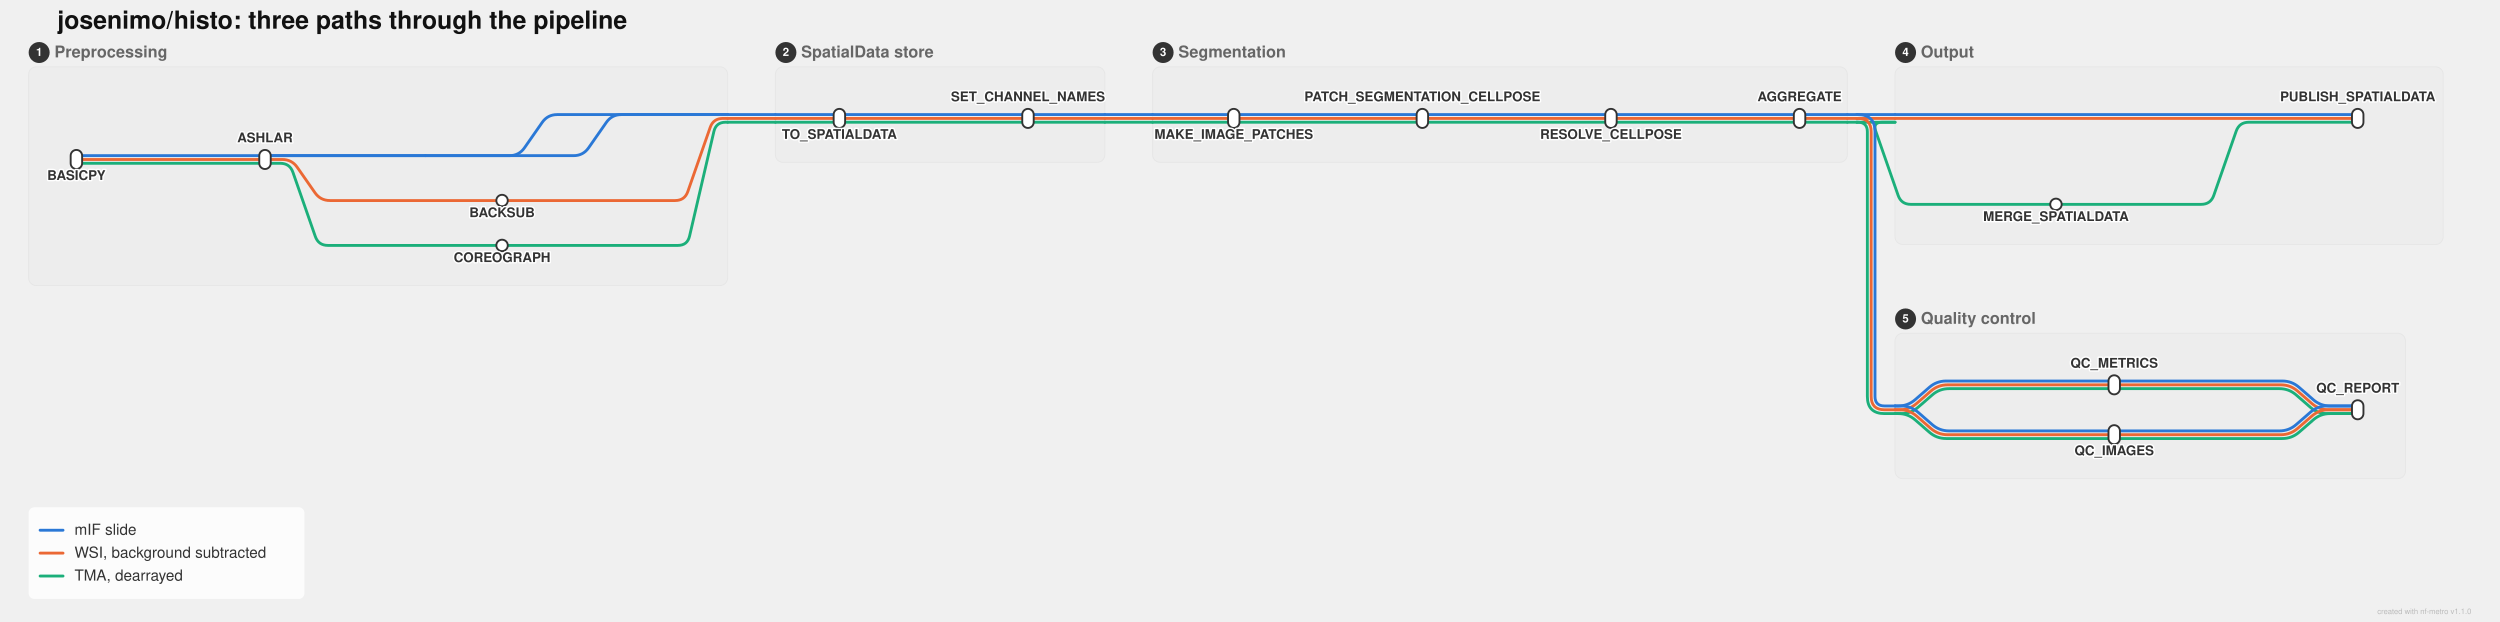
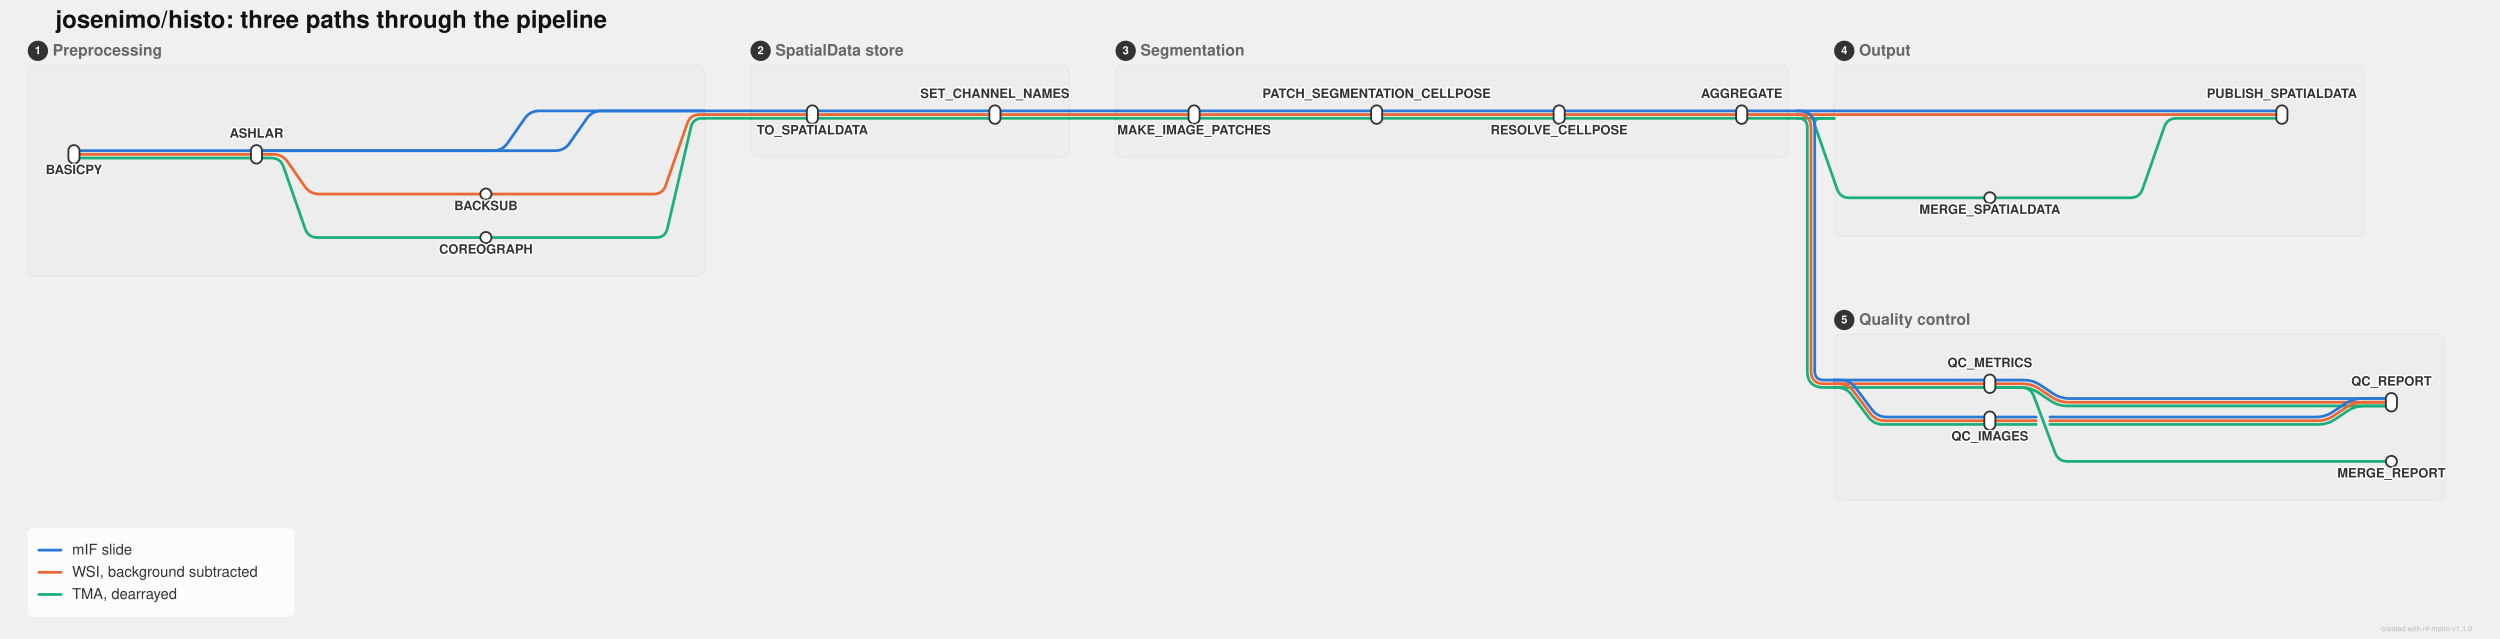
- <svg xmlns="http://www.w3.org/2000/svg" width="2618" height="651" viewBox="0 0 2618 651">
+ <svg xmlns="http://www.w3.org/2000/svg" width="2705" height="691" viewBox="0 0 2705 691">
  <defs>
</defs>
  <style>.nf-metro-title { fill: var(--nfm-map-title-color, #111111); }
.nf-metro-station-label { fill: var(--nfm-map-label-color, #333333); }
.nf-metro-section-box { fill: var(--nfm-map-section-fill, #ededed); stroke: var(--nfm-map-section-stroke, #e6e6e6); }
.nf-metro-section-label { fill: var(--nfm-map-section-label-color, #666666); }
.nf-metro-group-label { fill: var(--nfm-map-section-label-color, #666666); }
.nf-metro-group-underline { stroke: var(--nfm-map-section-label-color, #666666); }
.nf-metro-legend-bg { fill: var(--nfm-map-legend-bg, rgba(255, 255, 255, 0.8)); }
.nf-metro-legend-text { fill: var(--nfm-map-legend-text-color, #333333); }
.nf-metro-marker-stroke { stroke: var(--nfm-map-marker-stroke, #333333); }
.nf-metro-label-halo { fill: var(--nfm-map-bg, #ffffff); stroke: var(--nfm-map-bg, #ffffff); }</style>
  <style>@media (prefers-color-scheme: dark) {
    .nf-metro-section-label { fill: #d0d0d0; }
    .nf-metro-section-num-circle { fill: #777777; }
    .nf-metro-title { fill: #ffffff; }
}
</style>
  <text x="60.0" y="30.0" font-size="26.0" fill="#111111" font-family="'Helvetica Neue', Helvetica, Arial, sans-serif" font-weight="bold" class="nf-metro-title">josenimo/histo: three paths through the pipeline</text>
  <rect x="30.0" y="70.0" width="732.0" height="229.0" rx="8" ry="8" fill="#ededed" stroke="#e6e6e6" stroke-width="1.0" class="nf-metro-section-box" data-section-id="preprocessing" data-section-lines="backsub,mif,tma" />
  <circle cx="41.0" cy="55.0" r="11" fill="#333333" class="nf-metro-section-num-circle" data-section-id="preprocessing" />
  <text x="41.0" y="55.0" font-size="12" fill="#ffffff" font-family="'Helvetica Neue', Helvetica, Arial, sans-serif" font-weight="bold" text-anchor="middle" dy="0.3em" data-section-id="preprocessing">1</text>
  <text x="57.0" y="55.0" font-size="17.0" fill="#666666" font-family="'Helvetica Neue', Helvetica, Arial, sans-serif" font-weight="bold" dy="0.3em" class="nf-metro-section-label" data-section-id="preprocessing">Preprocessing</text>
  <rect x="812.0" y="70.0" width="345.0" height="100.0" rx="8" ry="8" fill="#ededed" stroke="#e6e6e6" stroke-width="1.0" class="nf-metro-section-box" data-section-id="store" data-section-lines="backsub,mif,tma" />
  <circle cx="823.0" cy="55.0" r="11" fill="#333333" class="nf-metro-section-num-circle" data-section-id="store" />
  <text x="823.0" y="55.0" font-size="12" fill="#ffffff" font-family="'Helvetica Neue', Helvetica, Arial, sans-serif" font-weight="bold" text-anchor="middle" dy="0.3em" data-section-id="store">2</text>
  <text x="839.0" y="55.0" font-size="17.0" fill="#666666" font-family="'Helvetica Neue', Helvetica, Arial, sans-serif" font-weight="bold" dy="0.3em" class="nf-metro-section-label" data-section-id="store">SpatialData store</text>
  <rect x="1207.0" y="70.0" width="727.5" height="100.0" rx="8" ry="8" fill="#ededed" stroke="#e6e6e6" stroke-width="1.0" class="nf-metro-section-box" data-section-id="segmentation" data-section-lines="backsub,mif,tma" />
  <circle cx="1218.0" cy="55.0" r="11" fill="#333333" class="nf-metro-section-num-circle" data-section-id="segmentation" />
  <text x="1218.0" y="55.0" font-size="12" fill="#ffffff" font-family="'Helvetica Neue', Helvetica, Arial, sans-serif" font-weight="bold" text-anchor="middle" dy="0.3em" data-section-id="segmentation">3</text>
  <text x="1234.0" y="55.0" font-size="17.0" fill="#666666" font-family="'Helvetica Neue', Helvetica, Arial, sans-serif" font-weight="bold" dy="0.3em" class="nf-metro-section-label" data-section-id="segmentation">Segmentation</text>
  <rect x="1984.5" y="70.0" width="574.0" height="186.0" rx="8" ry="8" fill="#ededed" stroke="#e6e6e6" stroke-width="1.0" class="nf-metro-section-box" data-section-id="output" data-section-lines="backsub,mif,tma" />
  <circle cx="1995.5" cy="55.0" r="11" fill="#333333" class="nf-metro-section-num-circle" data-section-id="output" />
  <text x="1995.5" y="55.0" font-size="12" fill="#ffffff" font-family="'Helvetica Neue', Helvetica, Arial, sans-serif" font-weight="bold" text-anchor="middle" dy="0.3em" data-section-id="output">4</text>
  <text x="2011.5" y="55.0" font-size="17.0" fill="#666666" font-family="'Helvetica Neue', Helvetica, Arial, sans-serif" font-weight="bold" dy="0.3em" class="nf-metro-section-label" data-section-id="output">Output</text>
-   <rect x="1984.5" y="349.0" width="534.5" height="152.233" rx="8" ry="8" fill="#ededed" stroke="#e6e6e6" stroke-width="1.0" class="nf-metro-section-box" data-section-id="qc" data-section-lines="backsub,mif,tma" />
-   <circle cx="1995.5" cy="334.0" r="11" fill="#333333" class="nf-metro-section-num-circle" data-section-id="qc" />
-   <text x="1995.5" y="334.0" font-size="12" fill="#ffffff" font-family="'Helvetica Neue', Helvetica, Arial, sans-serif" font-weight="bold" text-anchor="middle" dy="0.3em" data-section-id="qc">5</text>
-   <text x="2011.5" y="334.0" font-size="17.0" fill="#666666" font-family="'Helvetica Neue', Helvetica, Arial, sans-serif" font-weight="bold" dy="0.3em" class="nf-metro-section-label" data-section-id="qc">Quality control</text>
+   <rect x="1984.5" y="361.233" width="661.0" height="180" rx="8" ry="8" fill="#ededed" stroke="#e6e6e6" stroke-width="1.0" class="nf-metro-section-box" data-section-id="qc" data-section-lines="backsub,mif,tma" />
+   <circle cx="1995.5" cy="346.233" r="11" fill="#333333" class="nf-metro-section-num-circle" data-section-id="qc" />
+   <text x="1995.5" y="346.233" font-size="12" fill="#ffffff" font-family="'Helvetica Neue', Helvetica, Arial, sans-serif" font-weight="bold" text-anchor="middle" dy="0.3em" data-section-id="qc">5</text>
+   <text x="2011.5" y="346.233" font-size="17.0" fill="#666666" font-family="'Helvetica Neue', Helvetica, Arial, sans-serif" font-weight="bold" dy="0.3em" class="nf-metro-section-label" data-section-id="qc">Quality control</text>
  <path d="M80.0,171.0 L277.5,171.0" stroke="#1baf7a" stroke-width="3.0" stroke-linecap="round" class="metro-line-tma" data-line-id="tma" />
  <path d="M277.5,171.0 L293.457,171.0 Q303.457,171.0,306.75,180.442 L330.163,247.558 Q333.457,257.0,343.457,257.0 L525.75,257.0" stroke="#1baf7a" stroke-width="3.0" fill="none" stroke-linecap="round" stroke-linejoin="round" class="metro-line-tma" data-line-id="tma" />
  <path d="M879.0,128.0 L1076.5,128.0" stroke="#1baf7a" stroke-width="3.0" stroke-linecap="round" class="metro-line-tma" data-line-id="tma" />
  <path d="M1292.0,128.0 L1489.5,128.0" stroke="#1baf7a" stroke-width="3.0" stroke-linecap="round" class="metro-line-tma" data-line-id="tma" />
  <path d="M1489.5,128.0 L1687.0,128.0" stroke="#1baf7a" stroke-width="3.0" stroke-linecap="round" class="metro-line-tma" data-line-id="tma" />
  <path d="M1687.0,128.0 L1884.5,128.0" stroke="#1baf7a" stroke-width="3.0" stroke-linecap="round" class="metro-line-tma" data-line-id="tma" />
  <path d="M2153.0,214.0 L2305.0,214.0 Q2315.0,214.0,2318.294,204.558 L2341.706,137.442 Q2345.0,128.0,2355.0,128.0 L2469.0,128.0" stroke="#1baf7a" stroke-width="3.0" fill="none" stroke-linecap="round" stroke-linejoin="round" class="metro-line-tma" data-line-id="tma" />
-   <path d="M2214.0,407.0 L2387.003,407.0 Q2397.003,407.0,2404.545,413.566 L2419.46,426.55 Q2427.003,433.117,2437.003,433.117 L2469.0,433.117" stroke="#1baf7a" stroke-width="3.0" fill="none" stroke-linecap="round" stroke-linejoin="round" class="metro-line-tma" data-line-id="tma" />
-   <path d="M2214.0,459.233 L2389.997,459.233 Q2399.997,459.233,2407.54,452.667 L2422.455,439.683 Q2429.997,433.117,2439.997,433.117 L2469.0,433.117" stroke="#1baf7a" stroke-width="3.0" fill="none" stroke-linecap="round" stroke-linejoin="round" class="metro-line-tma" data-line-id="tma" />
+   <path d="M2153.0,419.233 L2187.092,419.233 Q2197.092,419.233,2205.412,424.78 L2218.771,433.686 Q2227.092,439.233,2237.092,439.233 L2587.5,439.233" stroke="#1baf7a" stroke-width="3.0" fill="none" stroke-linecap="round" stroke-linejoin="round" class="metro-line-tma" data-line-id="tma" />
+   <path d="M2153.0,459.233 L2203.092,459.233 M2218.092,459.233 L2508.211,459.233 Q2518.211,459.233,2526.532,453.686 L2539.891,444.78 Q2548.211,439.233,2558.211,439.233 L2587.5,439.233" stroke="#1baf7a" stroke-width="3.0" fill="none" stroke-linecap="round" stroke-linejoin="round" class="metro-line-tma" data-line-id="tma" />
+   <path d="M2153.0,419.233 L2187.092,419.233 Q2197.092,419.233,2200.603,428.596 L2223.58,489.87 Q2227.092,499.233,2237.092,499.233 L2587.5,499.233" stroke="#1baf7a" stroke-width="3.0" fill="none" stroke-linecap="round" stroke-linejoin="round" class="metro-line-tma" data-line-id="tma" />
  <path d="M525.75,257.0 L709.841,257.0 Q719.841,257.0,722.106,247.26 L747.576,137.74 Q749.841,128.0,759.841,128.0 L762.0,128.0" stroke="#1baf7a" stroke-width="3.0" fill="none" stroke-linecap="round" stroke-linejoin="round" class="metro-line-tma" data-line-id="tma" />
  <path d="M812.0,128.0 L879.0,128.0" stroke="#1baf7a" stroke-width="3.0" stroke-linecap="round" class="metro-line-tma" data-line-id="tma" />
  <path d="M1076.5,128.0 L1157.0,128.0" stroke="#1baf7a" stroke-width="3.0" stroke-linecap="round" class="metro-line-tma" data-line-id="tma" />
  <path d="M1207.0,128.0 L1292.0,128.0" stroke="#1baf7a" stroke-width="3.0" stroke-linecap="round" class="metro-line-tma" data-line-id="tma" />
  <path d="M1884.5,128.0 L1934.5,128.0" stroke="#1baf7a" stroke-width="3.0" stroke-linecap="round" class="metro-line-tma" data-line-id="tma" />
  <path d="M1984.5,128.0 L1971.0,128.0 Q1961.0,128.0,1964.294,137.442 L1987.706,204.558 Q1991.0,214.0,2001.0,214.0 L2153.0,214.0" stroke="#1baf7a" stroke-width="3.0" fill="none" stroke-linecap="round" stroke-linejoin="round" class="metro-line-tma" data-line-id="tma" />
-   <path d="M1984.5,433.117 L1990.997,433.117 Q2000.997,433.117,2008.54,426.55 L2023.455,413.566 Q2030.997,407.0,2040.997,407.0 L2214.0,407.0" stroke="#1baf7a" stroke-width="3.0" fill="none" stroke-linecap="round" stroke-linejoin="round" class="metro-line-tma" data-line-id="tma" />
-   <path d="M1984.5,433.117 L1988.003,433.117 Q1998.003,433.117,2005.545,439.683 L2020.46,452.667 Q2028.003,459.233,2038.003,459.233 L2214.0,459.233" stroke="#1baf7a" stroke-width="3.0" fill="none" stroke-linecap="round" stroke-linejoin="round" class="metro-line-tma" data-line-id="tma" />
+   <path d="M1984.5,419.233 L2153.0,419.233" stroke="#1baf7a" stroke-width="3.0" stroke-linecap="round" class="metro-line-tma" data-line-id="tma" />
+   <path d="M1984.5,419.233 L1987.5,419.233 Q1997.5,419.233,2003.5,427.233 L2021.5,451.233 Q2027.5,459.233,2037.5,459.233 L2153.0,459.233" stroke="#1baf7a" stroke-width="3.0" fill="none" stroke-linecap="round" stroke-linejoin="round" class="metro-line-tma" data-line-id="tma" />
  <path d="M762.0,128.0 L812.0,128.0" stroke="#1baf7a" stroke-width="3.0" stroke-linecap="round" class="metro-line-tma" data-line-id="tma" />
  <path d="M1157.0,128.0 L1207.0,128.0" stroke="#1baf7a" stroke-width="3.0" stroke-linecap="round" class="metro-line-tma" data-line-id="tma" />
  <path d="M1934.5,128.0 L1944.5,128.0" stroke="#1baf7a" stroke-width="3.0" stroke-linecap="round" class="metro-line-tma" data-line-id="tma" />
  <path d="M1944.5,128.0 L1984.5,128.0" stroke="#1baf7a" stroke-width="3.0" stroke-linecap="round" class="metro-line-tma" data-line-id="tma" />
-   <path d="M1944.5,128.0 L1945.5,128.0 Q1955.5,128.0,1955.5,138.0 L1955.5,415.117 Q1955.5,433.117,1973.5,433.117 L1984.5,433.117" stroke="#1baf7a" stroke-width="3.0" fill="none" stroke-linecap="round" stroke-linejoin="round" class="metro-line-tma" data-line-id="tma" />
+   <path d="M1944.5,128.0 L1945.5,128.0 Q1955.5,128.0,1955.5,138.0 L1955.5,401.233 Q1955.5,419.233,1973.5,419.233 L1984.5,419.233" stroke="#1baf7a" stroke-width="3.0" fill="none" stroke-linecap="round" stroke-linejoin="round" class="metro-line-tma" data-line-id="tma" />
  <path d="M80.0,167.0 L277.5,167.0" stroke="#eb6834" stroke-width="3.0" stroke-linecap="round" class="metro-line-backsub" data-line-id="backsub" />
  <path d="M277.5,167.0 L295.543,167.0 Q305.543,167.0,311.265,175.201 L329.821,201.799 Q335.543,210.0,345.543,210.0 L525.75,210.0" stroke="#eb6834" stroke-width="3.0" fill="none" stroke-linecap="round" stroke-linejoin="round" class="metro-line-backsub" data-line-id="backsub" />
  <path d="M879.0,124.0 L1076.5,124.0" stroke="#eb6834" stroke-width="3.0" stroke-linecap="round" class="metro-line-backsub" data-line-id="backsub" />
  <path d="M1292.0,124.0 L1489.5,124.0" stroke="#eb6834" stroke-width="3.0" stroke-linecap="round" class="metro-line-backsub" data-line-id="backsub" />
  <path d="M1489.5,124.0 L1687.0,124.0" stroke="#eb6834" stroke-width="3.0" stroke-linecap="round" class="metro-line-backsub" data-line-id="backsub" />
  <path d="M1687.0,124.0 L1884.5,124.0" stroke="#eb6834" stroke-width="3.0" stroke-linecap="round" class="metro-line-backsub" data-line-id="backsub" />
-   <path d="M2214.0,403.0 L2388.5,403.0 Q2398.5,403.0,2406.042,409.566 L2420.958,422.55 Q2428.5,429.117,2438.5,429.117 L2469.0,429.117" stroke="#eb6834" stroke-width="3.0" fill="none" stroke-linecap="round" stroke-linejoin="round" class="metro-line-backsub" data-line-id="backsub" />
-   <path d="M2214.0,455.233 L2388.5,455.233 Q2398.5,455.233,2406.042,448.667 L2420.958,435.683 Q2428.5,429.117,2438.5,429.117 L2469.0,429.117" stroke="#eb6834" stroke-width="3.0" fill="none" stroke-linecap="round" stroke-linejoin="round" class="metro-line-backsub" data-line-id="backsub" />
+   <path d="M2153.0,415.233 L2188.303,415.233 Q2198.303,415.233,2206.623,420.78 L2219.982,429.686 Q2228.303,435.233,2238.303,435.233 L2587.5,435.233" stroke="#eb6834" stroke-width="3.0" fill="none" stroke-linecap="round" stroke-linejoin="round" class="metro-line-backsub" data-line-id="backsub" />
+   <path d="M2153.0,455.233 L2203.092,455.233 M2218.092,455.233 L2507.0,455.233 Q2517.0,455.233,2525.321,449.686 L2538.679,440.78 Q2547.0,435.233,2557.0,435.233 L2587.5,435.233" stroke="#eb6834" stroke-width="3.0" fill="none" stroke-linecap="round" stroke-linejoin="round" class="metro-line-backsub" data-line-id="backsub" />
  <path d="M525.75,210.0 L707.0,210.0 Q717.0,210.0,720.294,200.558 L743.706,133.442 Q747.0,124.0,757.0,124.0 L762.0,124.0" stroke="#eb6834" stroke-width="3.0" fill="none" stroke-linecap="round" stroke-linejoin="round" class="metro-line-backsub" data-line-id="backsub" />
  <path d="M812.0,124.0 L879.0,124.0" stroke="#eb6834" stroke-width="3.0" stroke-linecap="round" class="metro-line-backsub" data-line-id="backsub" />
  <path d="M1076.5,124.0 L1157.0,124.0" stroke="#eb6834" stroke-width="3.0" stroke-linecap="round" class="metro-line-backsub" data-line-id="backsub" />
  <path d="M1207.0,124.0 L1292.0,124.0" stroke="#eb6834" stroke-width="3.0" stroke-linecap="round" class="metro-line-backsub" data-line-id="backsub" />
  <path d="M1884.5,124.0 L1934.5,124.0" stroke="#eb6834" stroke-width="3.0" stroke-linecap="round" class="metro-line-backsub" data-line-id="backsub" />
  <path d="M1984.5,124.0 L2469.0,124.0" stroke="#eb6834" stroke-width="3.0" stroke-linecap="round" class="metro-line-backsub" data-line-id="backsub" />
-   <path d="M1984.5,429.117 L1989.5,429.117 Q1999.5,429.117,2007.042,422.55 L2021.958,409.566 Q2029.5,403.0,2039.5,403.0 L2214.0,403.0" stroke="#eb6834" stroke-width="3.0" fill="none" stroke-linecap="round" stroke-linejoin="round" class="metro-line-backsub" data-line-id="backsub" />
-   <path d="M1984.5,429.117 L1989.5,429.117 Q1999.5,429.117,2007.042,435.683 L2021.958,448.667 Q2029.5,455.233,2039.5,455.233 L2214.0,455.233" stroke="#eb6834" stroke-width="3.0" fill="none" stroke-linecap="round" stroke-linejoin="round" class="metro-line-backsub" data-line-id="backsub" />
+   <path d="M1984.5,415.233 L2153.0,415.233" stroke="#eb6834" stroke-width="3.0" stroke-linecap="round" class="metro-line-backsub" data-line-id="backsub" />
+   <path d="M1984.5,415.233 L1989.5,415.233 Q1999.5,415.233,2005.5,423.233 L2023.5,447.233 Q2029.5,455.233,2039.5,455.233 L2153.0,455.233" stroke="#eb6834" stroke-width="3.0" fill="none" stroke-linecap="round" stroke-linejoin="round" class="metro-line-backsub" data-line-id="backsub" />
  <path d="M762.0,124.0 L812.0,124.0" stroke="#eb6834" stroke-width="3.0" stroke-linecap="round" class="metro-line-backsub" data-line-id="backsub" />
  <path d="M1157.0,124.0 L1207.0,124.0" stroke="#eb6834" stroke-width="3.0" stroke-linecap="round" class="metro-line-backsub" data-line-id="backsub" />
  <path d="M1934.5,124.0 L1944.5,124.0" stroke="#eb6834" stroke-width="3.0" stroke-linecap="round" class="metro-line-backsub" data-line-id="backsub" />
  <path d="M1944.5,124.0 L1984.5,124.0" stroke="#eb6834" stroke-width="3.0" stroke-linecap="round" class="metro-line-backsub" data-line-id="backsub" />
-   <path d="M1944.5,124.0 L1945.5,124.0 Q1959.5,124.0,1959.5,138.0 L1959.5,415.117 Q1959.5,429.117,1973.5,429.117 L1984.5,429.117" stroke="#eb6834" stroke-width="3.0" fill="none" stroke-linecap="round" stroke-linejoin="round" class="metro-line-backsub" data-line-id="backsub" />
+   <path d="M1944.5,124.0 L1945.5,124.0 Q1959.5,124.0,1959.5,138.0 L1959.5,401.233 Q1959.5,415.233,1973.5,415.233 L1984.5,415.233" stroke="#eb6834" stroke-width="3.0" fill="none" stroke-linecap="round" stroke-linejoin="round" class="metro-line-backsub" data-line-id="backsub" />
  <path d="M80.0,163.0 L277.5,163.0" stroke="#2a78d6" stroke-width="3.0" stroke-linecap="round" class="metro-line-mif" data-line-id="mif" />
  <path d="M879.0,120.0 L1076.5,120.0" stroke="#2a78d6" stroke-width="3.0" stroke-linecap="round" class="metro-line-mif" data-line-id="mif" />
  <path d="M1292.0,120.0 L1489.5,120.0" stroke="#2a78d6" stroke-width="3.0" stroke-linecap="round" class="metro-line-mif" data-line-id="mif" />
  <path d="M1489.5,120.0 L1687.0,120.0" stroke="#2a78d6" stroke-width="3.0" stroke-linecap="round" class="metro-line-mif" data-line-id="mif" />
  <path d="M1687.0,120.0 L1884.5,120.0" stroke="#2a78d6" stroke-width="3.0" stroke-linecap="round" class="metro-line-mif" data-line-id="mif" />
-   <path d="M2214.0,399.0 L2389.997,399.0 Q2399.997,399.0,2407.54,405.566 L2422.455,418.55 Q2429.997,425.117,2439.997,425.117 L2469.0,425.117" stroke="#2a78d6" stroke-width="3.0" fill="none" stroke-linecap="round" stroke-linejoin="round" class="metro-line-mif" data-line-id="mif" />
-   <path d="M2214.0,451.233 L2387.003,451.233 Q2397.003,451.233,2404.545,444.667 L2419.46,431.683 Q2427.003,425.117,2437.003,425.117 L2469.0,425.117" stroke="#2a78d6" stroke-width="3.0" fill="none" stroke-linecap="round" stroke-linejoin="round" class="metro-line-mif" data-line-id="mif" />
+   <path d="M2153.0,411.233 L2189.514,411.233 Q2199.514,411.233,2207.834,416.78 L2221.193,425.686 Q2229.514,431.233,2239.514,431.233 L2587.5,431.233" stroke="#2a78d6" stroke-width="3.0" fill="none" stroke-linecap="round" stroke-linejoin="round" class="metro-line-mif" data-line-id="mif" />
+   <path d="M2153.0,451.233 L2203.092,451.233 M2218.092,451.233 L2505.789,451.233 Q2515.789,451.233,2524.109,445.686 L2537.468,436.78 Q2545.789,431.233,2555.789,431.233 L2587.5,431.233" stroke="#2a78d6" stroke-width="3.0" fill="none" stroke-linecap="round" stroke-linejoin="round" class="metro-line-mif" data-line-id="mif" />
  <path d="M812.0,120.0 L879.0,120.0" stroke="#2a78d6" stroke-width="3.0" stroke-linecap="round" class="metro-line-mif" data-line-id="mif" />
  <path d="M1076.5,120.0 L1157.0,120.0" stroke="#2a78d6" stroke-width="3.0" stroke-linecap="round" class="metro-line-mif" data-line-id="mif" />
  <path d="M1207.0,120.0 L1292.0,120.0" stroke="#2a78d6" stroke-width="3.0" stroke-linecap="round" class="metro-line-mif" data-line-id="mif" />
  <path d="M1884.5,120.0 L1934.5,120.0" stroke="#2a78d6" stroke-width="3.0" stroke-linecap="round" class="metro-line-mif" data-line-id="mif" />
  <path d="M1984.5,120.0 L2469.0,120.0" stroke="#2a78d6" stroke-width="3.0" stroke-linecap="round" class="metro-line-mif" data-line-id="mif" />
-   <path d="M1984.5,425.117 L1988.003,425.117 Q1998.003,425.117,2005.545,418.55 L2020.46,405.566 Q2028.003,399.0,2038.003,399.0 L2214.0,399.0" stroke="#2a78d6" stroke-width="3.0" fill="none" stroke-linecap="round" stroke-linejoin="round" class="metro-line-mif" data-line-id="mif" />
-   <path d="M1984.5,425.117 L1990.997,425.117 Q2000.997,425.117,2008.54,431.683 L2023.455,444.667 Q2030.997,451.233,2040.997,451.233 L2214.0,451.233" stroke="#2a78d6" stroke-width="3.0" fill="none" stroke-linecap="round" stroke-linejoin="round" class="metro-line-mif" data-line-id="mif" />
+   <path d="M1984.5,411.233 L2153.0,411.233" stroke="#2a78d6" stroke-width="3.0" stroke-linecap="round" class="metro-line-mif" data-line-id="mif" />
+   <path d="M1984.5,411.233 L1991.5,411.233 Q2001.5,411.233,2007.5,419.233 L2025.5,443.233 Q2031.5,451.233,2041.5,451.233 L2153.0,451.233" stroke="#2a78d6" stroke-width="3.0" fill="none" stroke-linecap="round" stroke-linejoin="round" class="metro-line-mif" data-line-id="mif" />
  <path d="M762.0,120.0 L812.0,120.0" stroke="#2a78d6" stroke-width="3.0" stroke-linecap="round" class="metro-line-mif" data-line-id="mif" />
  <path d="M1157.0,120.0 L1207.0,120.0" stroke="#2a78d6" stroke-width="3.0" stroke-linecap="round" class="metro-line-mif" data-line-id="mif" />
  <path d="M1934.5,120.0 L1944.5,120.0" stroke="#2a78d6" stroke-width="3.0" stroke-linecap="round" class="metro-line-mif" data-line-id="mif" />
  <path d="M1944.5,120.0 L1984.5,120.0" stroke="#2a78d6" stroke-width="3.0" stroke-linecap="round" class="metro-line-mif" data-line-id="mif" />
-   <path d="M1944.5,120.0 L1945.5,120.0 Q1963.5,120.0,1963.5,138.0 L1963.5,415.117 Q1963.5,425.117,1973.5,425.117 L1984.5,425.117" stroke="#2a78d6" stroke-width="3.0" fill="none" stroke-linecap="round" stroke-linejoin="round" class="metro-line-mif" data-line-id="mif" />
+   <path d="M1944.5,120.0 L1945.5,120.0 Q1963.5,120.0,1963.5,138.0 L1963.5,401.233 Q1963.5,411.233,1973.5,411.233 L1984.5,411.233" stroke="#2a78d6" stroke-width="3.0" fill="none" stroke-linecap="round" stroke-linejoin="round" class="metro-line-mif" data-line-id="mif" />
  <path d="M277.5,163.0 L533.5,163.0 Q543.5,163.0,549.222,154.799 L567.778,128.201 Q573.5,120.0,583.5,120.0 L667.75,120.0" stroke="#2a78d6" stroke-width="3.0" fill="none" stroke-linecap="round" stroke-linejoin="round" class="metro-line-mif" data-line-id="mif" />
  <path d="M667.75,120.0 L762.0,120.0" stroke="#2a78d6" stroke-width="3.0" stroke-linecap="round" class="metro-line-mif" data-line-id="mif" />
  <path d="M277.5,163.0 L445.5,163.0" stroke="#2a78d6" stroke-width="3.0" stroke-linecap="round" class="metro-line-mif" data-line-id="mif" />
  <path d="M445.5,163.0 L600.659,163.0 Q610.659,163.0,616.381,154.799 L634.937,128.201 Q640.659,120.0,650.659,120.0 L762.0,120.0" stroke="#2a78d6" stroke-width="3.0" fill="none" stroke-linecap="round" stroke-linejoin="round" class="metro-line-mif" data-line-id="mif" />
  <g class="nf-metro-station-group" data-node-id="BASICPY" data-node-cx="80.0" data-node-cy="167.0" data-node-r="6.0" data-node-groups="backsub,mif,tma" data-node-region="preprocessing" data-node-w="12.0" data-node-h="20.0" data-node-rx="6.0">
    <rect x="74.0" y="157.0" width="12.0" height="20.0" rx="6.0" ry="6.0" fill="#ffffff" stroke="#333333" stroke-width="2.0" class="nf-metro-station" data-station-id="BASICPY" data-station-lines="backsub,mif,tma" data-station-label="BASICPY" data-section-id="preprocessing" data-section-name="Preprocessing" />
  </g>
  <g class="nf-metro-station-group" data-node-id="ASHLAR" data-node-cx="277.5" data-node-cy="167.0" data-node-r="6.0" data-node-groups="backsub,mif,tma" data-node-region="preprocessing" data-node-w="12.0" data-node-h="20.0" data-node-rx="6.0">
    <rect x="271.5" y="157.0" width="12.0" height="20.0" rx="6.0" ry="6.0" fill="#ffffff" stroke="#333333" stroke-width="2.0" class="nf-metro-station" data-station-id="ASHLAR" data-station-lines="backsub,mif,tma" data-station-label="ASHLAR" data-section-id="preprocessing" data-section-name="Preprocessing" />
  </g>
  <g class="nf-metro-station-group" data-node-id="BACKSUB" data-node-cx="525.8" data-node-cy="210.0" data-node-r="6.0" data-node-groups="backsub" data-node-region="preprocessing" data-node-w="12.0" data-node-h="12.0" data-node-rx="6.0">
    <rect x="519.75" y="204.0" width="12.0" height="12.0" rx="6.0" ry="6.0" fill="#ffffff" stroke="#333333" stroke-width="2.0" class="nf-metro-station" data-station-id="BACKSUB" data-station-lines="backsub" data-station-label="BACKSUB" data-section-id="preprocessing" data-section-name="Preprocessing" />
  </g>
  <g class="nf-metro-station-group" data-node-id="COREOGRAPH" data-node-cx="525.8" data-node-cy="257.0" data-node-r="6.0" data-node-groups="tma" data-node-region="preprocessing" data-node-w="12.0" data-node-h="12.0" data-node-rx="6.0">
    <rect x="519.75" y="251.0" width="12.0" height="12.0" rx="6.0" ry="6.0" fill="#ffffff" stroke="#333333" stroke-width="2.0" class="nf-metro-station" data-station-id="COREOGRAPH" data-station-lines="tma" data-station-label="COREOGRAPH" data-section-id="preprocessing" data-section-name="Preprocessing" />
  </g>
  <g class="nf-metro-station-group" data-node-id="TO_SPATIALDATA" data-node-cx="879.0" data-node-cy="124.0" data-node-r="6.0" data-node-groups="backsub,mif,tma" data-node-region="store" data-node-w="12.0" data-node-h="20.0" data-node-rx="6.0">
    <rect x="873.0" y="114.0" width="12.0" height="20.0" rx="6.0" ry="6.0" fill="#ffffff" stroke="#333333" stroke-width="2.0" class="nf-metro-station" data-station-id="TO_SPATIALDATA" data-station-lines="backsub,mif,tma" data-station-label="TO_SPATIALDATA" data-section-id="store" data-section-name="SpatialData store" />
  </g>
  <g class="nf-metro-station-group" data-node-id="SET_CHANNEL_NAMES" data-node-cx="1076.5" data-node-cy="124.0" data-node-r="6.0" data-node-groups="backsub,mif,tma" data-node-region="store" data-node-w="12.0" data-node-h="20.0" data-node-rx="6.0">
    <rect x="1070.5" y="114.0" width="12.0" height="20.0" rx="6.0" ry="6.0" fill="#ffffff" stroke="#333333" stroke-width="2.0" class="nf-metro-station" data-station-id="SET_CHANNEL_NAMES" data-station-lines="backsub,mif,tma" data-station-label="SET_CHANNEL_NAMES" data-section-id="store" data-section-name="SpatialData store" />
  </g>
  <g class="nf-metro-station-group" data-node-id="MAKE_IMAGE_PATCHES" data-node-cx="1292.0" data-node-cy="124.0" data-node-r="6.0" data-node-groups="backsub,mif,tma" data-node-region="segmentation" data-node-w="12.0" data-node-h="20.0" data-node-rx="6.0">
    <rect x="1286.0" y="114.0" width="12.0" height="20.0" rx="6.0" ry="6.0" fill="#ffffff" stroke="#333333" stroke-width="2.0" class="nf-metro-station" data-station-id="MAKE_IMAGE_PATCHES" data-station-lines="backsub,mif,tma" data-station-label="MAKE_IMAGE_PATCHES" data-section-id="segmentation" data-section-name="Segmentation" />
  </g>
  <g class="nf-metro-station-group" data-node-id="PATCH_SEGMENTATION_CELLPOSE" data-node-cx="1489.5" data-node-cy="124.0" data-node-r="6.0" data-node-groups="backsub,mif,tma" data-node-region="segmentation" data-node-w="12.0" data-node-h="20.0" data-node-rx="6.0">
    <rect x="1483.5" y="114.0" width="12.0" height="20.0" rx="6.0" ry="6.0" fill="#ffffff" stroke="#333333" stroke-width="2.0" class="nf-metro-station" data-station-id="PATCH_SEGMENTATION_CELLPOSE" data-station-lines="backsub,mif,tma" data-station-label="PATCH_SEGMENTATION_CELLPOSE" data-section-id="segmentation" data-section-name="Segmentation" />
  </g>
  <g class="nf-metro-station-group" data-node-id="RESOLVE_CELLPOSE" data-node-cx="1687.0" data-node-cy="124.0" data-node-r="6.0" data-node-groups="backsub,mif,tma" data-node-region="segmentation" data-node-w="12.0" data-node-h="20.0" data-node-rx="6.0">
    <rect x="1681.0" y="114.0" width="12.0" height="20.0" rx="6.0" ry="6.0" fill="#ffffff" stroke="#333333" stroke-width="2.0" class="nf-metro-station" data-station-id="RESOLVE_CELLPOSE" data-station-lines="backsub,mif,tma" data-station-label="RESOLVE_CELLPOSE" data-section-id="segmentation" data-section-name="Segmentation" />
  </g>
  <g class="nf-metro-station-group" data-node-id="AGGREGATE" data-node-cx="1884.5" data-node-cy="124.0" data-node-r="6.0" data-node-groups="backsub,mif,tma" data-node-region="segmentation" data-node-w="12.0" data-node-h="20.0" data-node-rx="6.0">
    <rect x="1878.5" y="114.0" width="12.0" height="20.0" rx="6.0" ry="6.0" fill="#ffffff" stroke="#333333" stroke-width="2.0" class="nf-metro-station" data-station-id="AGGREGATE" data-station-lines="backsub,mif,tma" data-station-label="AGGREGATE" data-section-id="segmentation" data-section-name="Segmentation" />
  </g>
  <g class="nf-metro-station-group" data-node-id="MERGE_SPATIALDATA" data-node-cx="2153.0" data-node-cy="214.0" data-node-r="6.0" data-node-groups="tma" data-node-region="output" data-node-w="12.0" data-node-h="12.0" data-node-rx="6.0">
    <rect x="2147.0" y="208.0" width="12.0" height="12.0" rx="6.0" ry="6.0" fill="#ffffff" stroke="#333333" stroke-width="2.0" class="nf-metro-station" data-station-id="MERGE_SPATIALDATA" data-station-lines="tma" data-station-label="MERGE_SPATIALDATA" data-section-id="output" data-section-name="Output" />
  </g>
  <g class="nf-metro-station-group" data-node-id="PUBLISH_SPATIALDATA" data-node-cx="2469.0" data-node-cy="124.0" data-node-r="6.0" data-node-groups="backsub,mif,tma" data-node-region="output" data-node-w="12.0" data-node-h="20.0" data-node-rx="6.0">
    <rect x="2463.0" y="114.0" width="12.0" height="20.0" rx="6.0" ry="6.0" fill="#ffffff" stroke="#333333" stroke-width="2.0" class="nf-metro-station" data-station-id="PUBLISH_SPATIALDATA" data-station-lines="backsub,mif,tma" data-station-label="PUBLISH_SPATIALDATA" data-section-id="output" data-section-name="Output" />
  </g>
-   <g class="nf-metro-station-group" data-node-id="QC_METRICS" data-node-cx="2214.0" data-node-cy="403.0" data-node-r="6.0" data-node-groups="backsub,mif,tma" data-node-region="qc" data-node-w="12.0" data-node-h="20.0" data-node-rx="6.0">
-     <rect x="2208.0" y="393.0" width="12.0" height="20.0" rx="6.0" ry="6.0" fill="#ffffff" stroke="#333333" stroke-width="2.0" class="nf-metro-station" data-station-id="QC_METRICS" data-station-lines="backsub,mif,tma" data-station-label="QC_METRICS" data-section-id="qc" data-section-name="Quality control" />
+   <g class="nf-metro-station-group" data-node-id="QC_METRICS" data-node-cx="2153.0" data-node-cy="415.2" data-node-r="6.0" data-node-groups="backsub,mif,tma" data-node-region="qc" data-node-w="12.0" data-node-h="20.0" data-node-rx="6.0">
+     <rect x="2147.0" y="405.233" width="12.0" height="20.0" rx="6.0" ry="6.0" fill="#ffffff" stroke="#333333" stroke-width="2.0" class="nf-metro-station" data-station-id="QC_METRICS" data-station-lines="backsub,mif,tma" data-station-label="QC_METRICS" data-section-id="qc" data-section-name="Quality control" />
  </g>
-   <g class="nf-metro-station-group" data-node-id="QC_IMAGES" data-node-cx="2214.0" data-node-cy="455.2" data-node-r="6.0" data-node-groups="backsub,mif,tma" data-node-region="qc" data-node-w="12.0" data-node-h="20.0" data-node-rx="6.0">
-     <rect x="2208.0" y="445.233" width="12.0" height="20.0" rx="6.0" ry="6.0" fill="#ffffff" stroke="#333333" stroke-width="2.0" class="nf-metro-station" data-station-id="QC_IMAGES" data-station-lines="backsub,mif,tma" data-station-label="QC_IMAGES" data-section-id="qc" data-section-name="Quality control" />
+   <g class="nf-metro-station-group" data-node-id="QC_IMAGES" data-node-cx="2153.0" data-node-cy="455.2" data-node-r="6.0" data-node-groups="backsub,mif,tma" data-node-region="qc" data-node-w="12.0" data-node-h="20.0" data-node-rx="6.0">
+     <rect x="2147.0" y="445.233" width="12.0" height="20.0" rx="6.0" ry="6.0" fill="#ffffff" stroke="#333333" stroke-width="2.0" class="nf-metro-station" data-station-id="QC_IMAGES" data-station-lines="backsub,mif,tma" data-station-label="QC_IMAGES" data-section-id="qc" data-section-name="Quality control" />
  </g>
-   <g class="nf-metro-station-group" data-node-id="QC_REPORT" data-node-cx="2469.0" data-node-cy="429.1" data-node-r="6.0" data-node-groups="backsub,mif,tma" data-node-region="qc" data-node-w="12.0" data-node-h="20.0" data-node-rx="6.0">
-     <rect x="2463.0" y="419.117" width="12.0" height="20.0" rx="6.0" ry="6.0" fill="#ffffff" stroke="#333333" stroke-width="2.0" class="nf-metro-station" data-station-id="QC_REPORT" data-station-lines="backsub,mif,tma" data-station-label="QC_REPORT" data-section-id="qc" data-section-name="Quality control" />
+   <g class="nf-metro-station-group" data-node-id="QC_REPORT" data-node-cx="2587.5" data-node-cy="435.2" data-node-r="6.0" data-node-groups="backsub,mif,tma" data-node-region="qc" data-node-w="12.0" data-node-h="20.0" data-node-rx="6.0">
+     <rect x="2581.5" y="425.233" width="12.0" height="20.0" rx="6.0" ry="6.0" fill="#ffffff" stroke="#333333" stroke-width="2.0" class="nf-metro-station" data-station-id="QC_REPORT" data-station-lines="backsub,mif,tma" data-station-label="QC_REPORT" data-section-id="qc" data-section-name="Quality control" />
  </g>
-   <text x="2214.0" y="385.0" font-size="14.0" fill="#ffffff" stroke="#ffffff" stroke-width="3.0" stroke-linejoin="round" font-family="'Helvetica Neue', Helvetica, Arial, sans-serif" font-weight="bold" aria-hidden="true" class="nf-metro-label-halo" text-anchor="middle" dominant-baseline="auto">QC_METRICS</text>
-   <text x="2214.0" y="385.0" font-size="14.0" fill="#333333" font-family="'Helvetica Neue', Helvetica, Arial, sans-serif" font-weight="bold" text-anchor="middle" dominant-baseline="auto" data-station-id="QC_METRICS" class="nf-metro-station-label">QC_METRICS</text>
+   <g class="nf-metro-station-group" data-node-id="MERGE_REPORT" data-node-cx="2587.5" data-node-cy="499.2" data-node-r="6.0" data-node-groups="tma" data-node-region="qc" data-node-w="12.0" data-node-h="12.0" data-node-rx="6.0">
+     <rect x="2581.5" y="493.233" width="12.0" height="12.0" rx="6.0" ry="6.0" fill="#ffffff" stroke="#333333" stroke-width="2.0" class="nf-metro-station" data-station-id="MERGE_REPORT" data-station-lines="tma" data-station-label="MERGE_REPORT" data-section-id="qc" data-section-name="Quality control" />
+   </g>
+   <text x="2153.0" y="397.233" font-size="14.0" fill="#ffffff" stroke="#ffffff" stroke-width="3.0" stroke-linejoin="round" font-family="'Helvetica Neue', Helvetica, Arial, sans-serif" font-weight="bold" aria-hidden="true" class="nf-metro-label-halo" text-anchor="middle" dominant-baseline="auto">QC_METRICS</text>
+   <text x="2153.0" y="397.233" font-size="14.0" fill="#333333" font-family="'Helvetica Neue', Helvetica, Arial, sans-serif" font-weight="bold" text-anchor="middle" dominant-baseline="auto" data-station-id="QC_METRICS" class="nf-metro-station-label">QC_METRICS</text>
  <text x="80.0" y="182.0" font-size="14.0" fill="#ffffff" stroke="#ffffff" stroke-width="3.0" stroke-linejoin="round" font-family="'Helvetica Neue', Helvetica, Arial, sans-serif" font-weight="bold" aria-hidden="true" class="nf-metro-label-halo" text-anchor="middle" dominant-baseline="hanging">BASICPY</text>
  <text x="80.0" y="182.0" font-size="14.0" fill="#333333" font-family="'Helvetica Neue', Helvetica, Arial, sans-serif" font-weight="bold" text-anchor="middle" dominant-baseline="hanging" data-station-id="BASICPY" class="nf-metro-station-label">BASICPY</text>
  <text x="879.0" y="139.0" font-size="14.0" fill="#ffffff" stroke="#ffffff" stroke-width="3.0" stroke-linejoin="round" font-family="'Helvetica Neue', Helvetica, Arial, sans-serif" font-weight="bold" aria-hidden="true" class="nf-metro-label-halo" text-anchor="middle" dominant-baseline="hanging">TO_SPATIALDATA</text>
  <text x="879.0" y="139.0" font-size="14.0" fill="#333333" font-family="'Helvetica Neue', Helvetica, Arial, sans-serif" font-weight="bold" text-anchor="middle" dominant-baseline="hanging" data-station-id="TO_SPATIALDATA" class="nf-metro-station-label">TO_SPATIALDATA</text>
  <text x="1292.0" y="139.0" font-size="14.0" fill="#ffffff" stroke="#ffffff" stroke-width="3.0" stroke-linejoin="round" font-family="'Helvetica Neue', Helvetica, Arial, sans-serif" font-weight="bold" aria-hidden="true" class="nf-metro-label-halo" text-anchor="middle" dominant-baseline="hanging">MAKE_IMAGE_PATCHES</text>
  <text x="1292.0" y="139.0" font-size="14.0" fill="#333333" font-family="'Helvetica Neue', Helvetica, Arial, sans-serif" font-weight="bold" text-anchor="middle" dominant-baseline="hanging" data-station-id="MAKE_IMAGE_PATCHES" class="nf-metro-station-label">MAKE_IMAGE_PATCHES</text>
-   <text x="2214.0" y="470.233" font-size="14.0" fill="#ffffff" stroke="#ffffff" stroke-width="3.0" stroke-linejoin="round" font-family="'Helvetica Neue', Helvetica, Arial, sans-serif" font-weight="bold" aria-hidden="true" class="nf-metro-label-halo" text-anchor="middle" dominant-baseline="hanging">QC_IMAGES</text>
-   <text x="2214.0" y="470.233" font-size="14.0" fill="#333333" font-family="'Helvetica Neue', Helvetica, Arial, sans-serif" font-weight="bold" text-anchor="middle" dominant-baseline="hanging" data-station-id="QC_IMAGES" class="nf-metro-station-label">QC_IMAGES</text>
+   <text x="2153.0" y="470.233" font-size="14.0" fill="#ffffff" stroke="#ffffff" stroke-width="3.0" stroke-linejoin="round" font-family="'Helvetica Neue', Helvetica, Arial, sans-serif" font-weight="bold" aria-hidden="true" class="nf-metro-label-halo" text-anchor="middle" dominant-baseline="hanging">QC_IMAGES</text>
+   <text x="2153.0" y="470.233" font-size="14.0" fill="#333333" font-family="'Helvetica Neue', Helvetica, Arial, sans-serif" font-weight="bold" text-anchor="middle" dominant-baseline="hanging" data-station-id="QC_IMAGES" class="nf-metro-station-label">QC_IMAGES</text>
  <text x="2153.0" y="225.0" font-size="14.0" fill="#ffffff" stroke="#ffffff" stroke-width="3.0" stroke-linejoin="round" font-family="'Helvetica Neue', Helvetica, Arial, sans-serif" font-weight="bold" aria-hidden="true" class="nf-metro-label-halo" text-anchor="middle" dominant-baseline="hanging">MERGE_SPATIALDATA</text>
  <text x="2153.0" y="225.0" font-size="14.0" fill="#333333" font-family="'Helvetica Neue', Helvetica, Arial, sans-serif" font-weight="bold" text-anchor="middle" dominant-baseline="hanging" data-station-id="MERGE_SPATIALDATA" class="nf-metro-station-label">MERGE_SPATIALDATA</text>
  <text x="277.5" y="149.0" font-size="14.0" fill="#ffffff" stroke="#ffffff" stroke-width="3.0" stroke-linejoin="round" font-family="'Helvetica Neue', Helvetica, Arial, sans-serif" font-weight="bold" aria-hidden="true" class="nf-metro-label-halo" text-anchor="middle" dominant-baseline="auto">ASHLAR</text>
  <text x="277.5" y="149.0" font-size="14.0" fill="#333333" font-family="'Helvetica Neue', Helvetica, Arial, sans-serif" font-weight="bold" text-anchor="middle" dominant-baseline="auto" data-station-id="ASHLAR" class="nf-metro-station-label">ASHLAR</text>
  <text x="1076.5" y="106.0" font-size="14.0" fill="#ffffff" stroke="#ffffff" stroke-width="3.0" stroke-linejoin="round" font-family="'Helvetica Neue', Helvetica, Arial, sans-serif" font-weight="bold" aria-hidden="true" class="nf-metro-label-halo" text-anchor="middle" dominant-baseline="auto">SET_CHANNEL_NAMES</text>
  <text x="1076.5" y="106.0" font-size="14.0" fill="#333333" font-family="'Helvetica Neue', Helvetica, Arial, sans-serif" font-weight="bold" text-anchor="middle" dominant-baseline="auto" data-station-id="SET_CHANNEL_NAMES" class="nf-metro-station-label">SET_CHANNEL_NAMES</text>
  <text x="1489.5" y="106.0" font-size="14.0" fill="#ffffff" stroke="#ffffff" stroke-width="3.0" stroke-linejoin="round" font-family="'Helvetica Neue', Helvetica, Arial, sans-serif" font-weight="bold" aria-hidden="true" class="nf-metro-label-halo" text-anchor="middle" dominant-baseline="auto">PATCH_SEGMENTATION_CELLPOSE</text>
  <text x="1489.5" y="106.0" font-size="14.0" fill="#333333" font-family="'Helvetica Neue', Helvetica, Arial, sans-serif" font-weight="bold" text-anchor="middle" dominant-baseline="auto" data-station-id="PATCH_SEGMENTATION_CELLPOSE" class="nf-metro-station-label">PATCH_SEGMENTATION_CELLPOSE</text>
  <text x="2469.0" y="106.0" font-size="14.0" fill="#ffffff" stroke="#ffffff" stroke-width="3.0" stroke-linejoin="round" font-family="'Helvetica Neue', Helvetica, Arial, sans-serif" font-weight="bold" aria-hidden="true" class="nf-metro-label-halo" text-anchor="middle" dominant-baseline="auto">PUBLISH_SPATIALDATA</text>
  <text x="2469.0" y="106.0" font-size="14.0" fill="#333333" font-family="'Helvetica Neue', Helvetica, Arial, sans-serif" font-weight="bold" text-anchor="middle" dominant-baseline="auto" data-station-id="PUBLISH_SPATIALDATA" class="nf-metro-station-label">PUBLISH_SPATIALDATA</text>
-   <text x="2469.0" y="411.117" font-size="14.0" fill="#ffffff" stroke="#ffffff" stroke-width="3.0" stroke-linejoin="round" font-family="'Helvetica Neue', Helvetica, Arial, sans-serif" font-weight="bold" aria-hidden="true" class="nf-metro-label-halo" text-anchor="middle" dominant-baseline="auto">QC_REPORT</text>
-   <text x="2469.0" y="411.117" font-size="14.0" fill="#333333" font-family="'Helvetica Neue', Helvetica, Arial, sans-serif" font-weight="bold" text-anchor="middle" dominant-baseline="auto" data-station-id="QC_REPORT" class="nf-metro-station-label">QC_REPORT</text>
+   <text x="2587.5" y="417.233" font-size="14.0" fill="#ffffff" stroke="#ffffff" stroke-width="3.0" stroke-linejoin="round" font-family="'Helvetica Neue', Helvetica, Arial, sans-serif" font-weight="bold" aria-hidden="true" class="nf-metro-label-halo" text-anchor="middle" dominant-baseline="auto">QC_REPORT</text>
+   <text x="2587.5" y="417.233" font-size="14.0" fill="#333333" font-family="'Helvetica Neue', Helvetica, Arial, sans-serif" font-weight="bold" text-anchor="middle" dominant-baseline="auto" data-station-id="QC_REPORT" class="nf-metro-station-label">QC_REPORT</text>
+   <text x="2587.5" y="510.233" font-size="14.0" fill="#ffffff" stroke="#ffffff" stroke-width="3.0" stroke-linejoin="round" font-family="'Helvetica Neue', Helvetica, Arial, sans-serif" font-weight="bold" aria-hidden="true" class="nf-metro-label-halo" text-anchor="middle" dominant-baseline="hanging">MERGE_REPORT</text>
+   <text x="2587.5" y="510.233" font-size="14.0" fill="#333333" font-family="'Helvetica Neue', Helvetica, Arial, sans-serif" font-weight="bold" text-anchor="middle" dominant-baseline="hanging" data-station-id="MERGE_REPORT" class="nf-metro-station-label">MERGE_REPORT</text>
  <text x="1687.0" y="139.0" font-size="14.0" fill="#ffffff" stroke="#ffffff" stroke-width="3.0" stroke-linejoin="round" font-family="'Helvetica Neue', Helvetica, Arial, sans-serif" font-weight="bold" aria-hidden="true" class="nf-metro-label-halo" text-anchor="middle" dominant-baseline="hanging">RESOLVE_CELLPOSE</text>
  <text x="1687.0" y="139.0" font-size="14.0" fill="#333333" font-family="'Helvetica Neue', Helvetica, Arial, sans-serif" font-weight="bold" text-anchor="middle" dominant-baseline="hanging" data-station-id="RESOLVE_CELLPOSE" class="nf-metro-station-label">RESOLVE_CELLPOSE</text>
  <text x="525.75" y="221.0" font-size="14.0" fill="#ffffff" stroke="#ffffff" stroke-width="3.0" stroke-linejoin="round" font-family="'Helvetica Neue', Helvetica, Arial, sans-serif" font-weight="bold" aria-hidden="true" class="nf-metro-label-halo" text-anchor="middle" dominant-baseline="hanging">BACKSUB</text>
  <text x="525.75" y="221.0" font-size="14.0" fill="#333333" font-family="'Helvetica Neue', Helvetica, Arial, sans-serif" font-weight="bold" text-anchor="middle" dominant-baseline="hanging" data-station-id="BACKSUB" class="nf-metro-station-label">BACKSUB</text>
  <text x="525.75" y="268.0" font-size="14.0" fill="#ffffff" stroke="#ffffff" stroke-width="3.0" stroke-linejoin="round" font-family="'Helvetica Neue', Helvetica, Arial, sans-serif" font-weight="bold" aria-hidden="true" class="nf-metro-label-halo" text-anchor="middle" dominant-baseline="hanging">COREOGRAPH</text>
  <text x="525.75" y="268.0" font-size="14.0" fill="#333333" font-family="'Helvetica Neue', Helvetica, Arial, sans-serif" font-weight="bold" text-anchor="middle" dominant-baseline="hanging" data-station-id="COREOGRAPH" class="nf-metro-station-label">COREOGRAPH</text>
  <text x="1884.5" y="106.0" font-size="14.0" fill="#ffffff" stroke="#ffffff" stroke-width="3.0" stroke-linejoin="round" font-family="'Helvetica Neue', Helvetica, Arial, sans-serif" font-weight="bold" aria-hidden="true" class="nf-metro-label-halo" text-anchor="middle" dominant-baseline="auto">AGGREGATE</text>
  <text x="1884.5" y="106.0" font-size="14.0" fill="#333333" font-family="'Helvetica Neue', Helvetica, Arial, sans-serif" font-weight="bold" text-anchor="middle" dominant-baseline="auto" data-station-id="AGGREGATE" class="nf-metro-station-label">AGGREGATE</text>
-   <rect x="30.0" y="531.233" width="288.8" height="96.0" rx="6" ry="6" fill="rgba(255, 255, 255, 0.8)" class="nf-metro-legend-bg" />
-   <path d="M42.0,555.233 L66.0,555.233" stroke="#2a78d6" stroke-width="3.0" stroke-linecap="round" />
-   <text x="78.0" y="555.233" font-size="16.0" fill="#333333" font-family="'Helvetica Neue', Helvetica, Arial, sans-serif" dy="0.3em" class="nf-metro-legend-text">mIF slide</text>
-   <path d="M42.0,579.233 L66.0,579.233" stroke="#eb6834" stroke-width="3.0" stroke-linecap="round" />
-   <text x="78.0" y="579.233" font-size="16.0" fill="#333333" font-family="'Helvetica Neue', Helvetica, Arial, sans-serif" dy="0.3em" class="nf-metro-legend-text">WSI, background subtracted</text>
-   <path d="M42.0,603.233 L66.0,603.233" stroke="#1baf7a" stroke-width="3.0" stroke-linecap="round" />
-   <text x="78.0" y="603.233" font-size="16.0" fill="#333333" font-family="'Helvetica Neue', Helvetica, Arial, sans-serif" dy="0.3em" class="nf-metro-legend-text">TMA, dearrayed</text>
-   <text x="2588.0" y="643.0" font-size="8" fill="rgba(150, 150, 150, 0.6)" font-family="'Helvetica Neue', Helvetica, Arial, sans-serif" text-anchor="end">created with nf-metro v1.1.0</text>
+   <rect x="30.0" y="571.233" width="288.8" height="96.0" rx="6" ry="6" fill="rgba(255, 255, 255, 0.8)" class="nf-metro-legend-bg" />
+   <path d="M42.0,595.233 L66.0,595.233" stroke="#2a78d6" stroke-width="3.0" stroke-linecap="round" />
+   <text x="78.0" y="595.233" font-size="16.0" fill="#333333" font-family="'Helvetica Neue', Helvetica, Arial, sans-serif" dy="0.3em" class="nf-metro-legend-text">mIF slide</text>
+   <path d="M42.0,619.233 L66.0,619.233" stroke="#eb6834" stroke-width="3.0" stroke-linecap="round" />
+   <text x="78.0" y="619.233" font-size="16.0" fill="#333333" font-family="'Helvetica Neue', Helvetica, Arial, sans-serif" dy="0.3em" class="nf-metro-legend-text">WSI, background subtracted</text>
+   <path d="M42.0,643.233 L66.0,643.233" stroke="#1baf7a" stroke-width="3.0" stroke-linecap="round" />
+   <text x="78.0" y="643.233" font-size="16.0" fill="#333333" font-family="'Helvetica Neue', Helvetica, Arial, sans-serif" dy="0.3em" class="nf-metro-legend-text">TMA, dearrayed</text>
+   <text x="2675.0" y="683.0" font-size="8" fill="rgba(150, 150, 150, 0.6)" font-family="'Helvetica Neue', Helvetica, Arial, sans-serif" text-anchor="end">created with nf-metro v1.1.0</text>
</svg>
